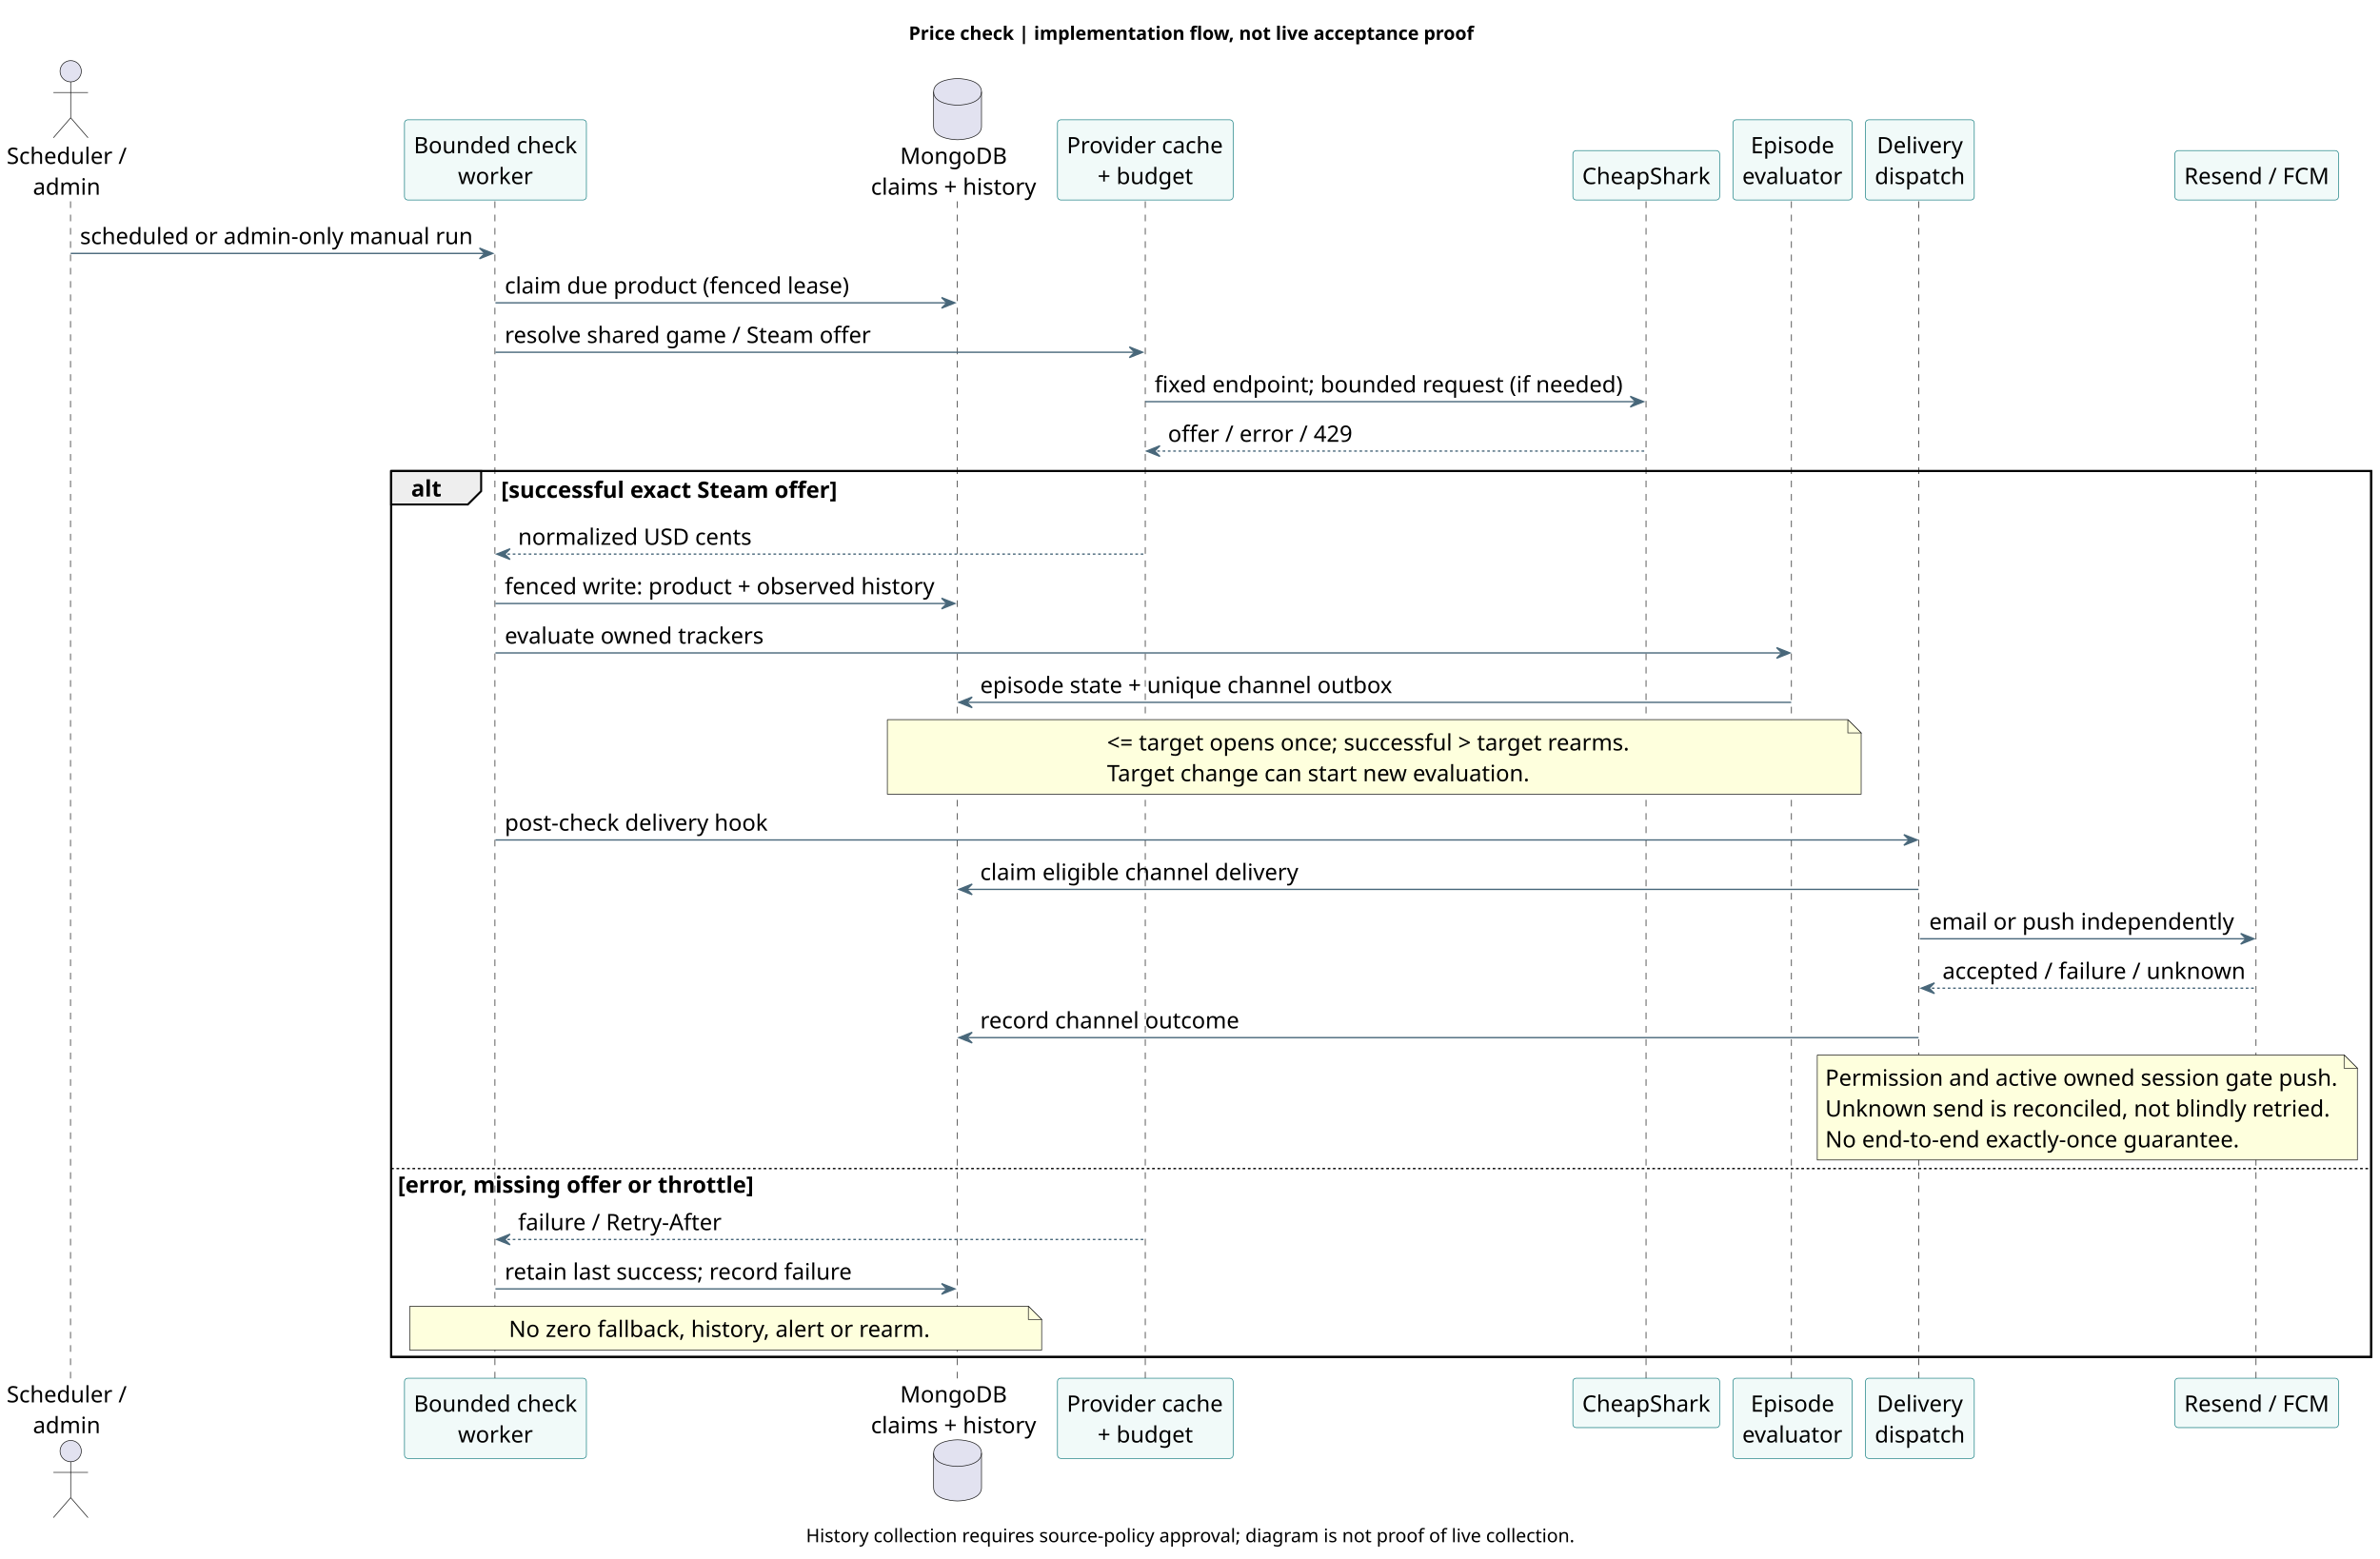
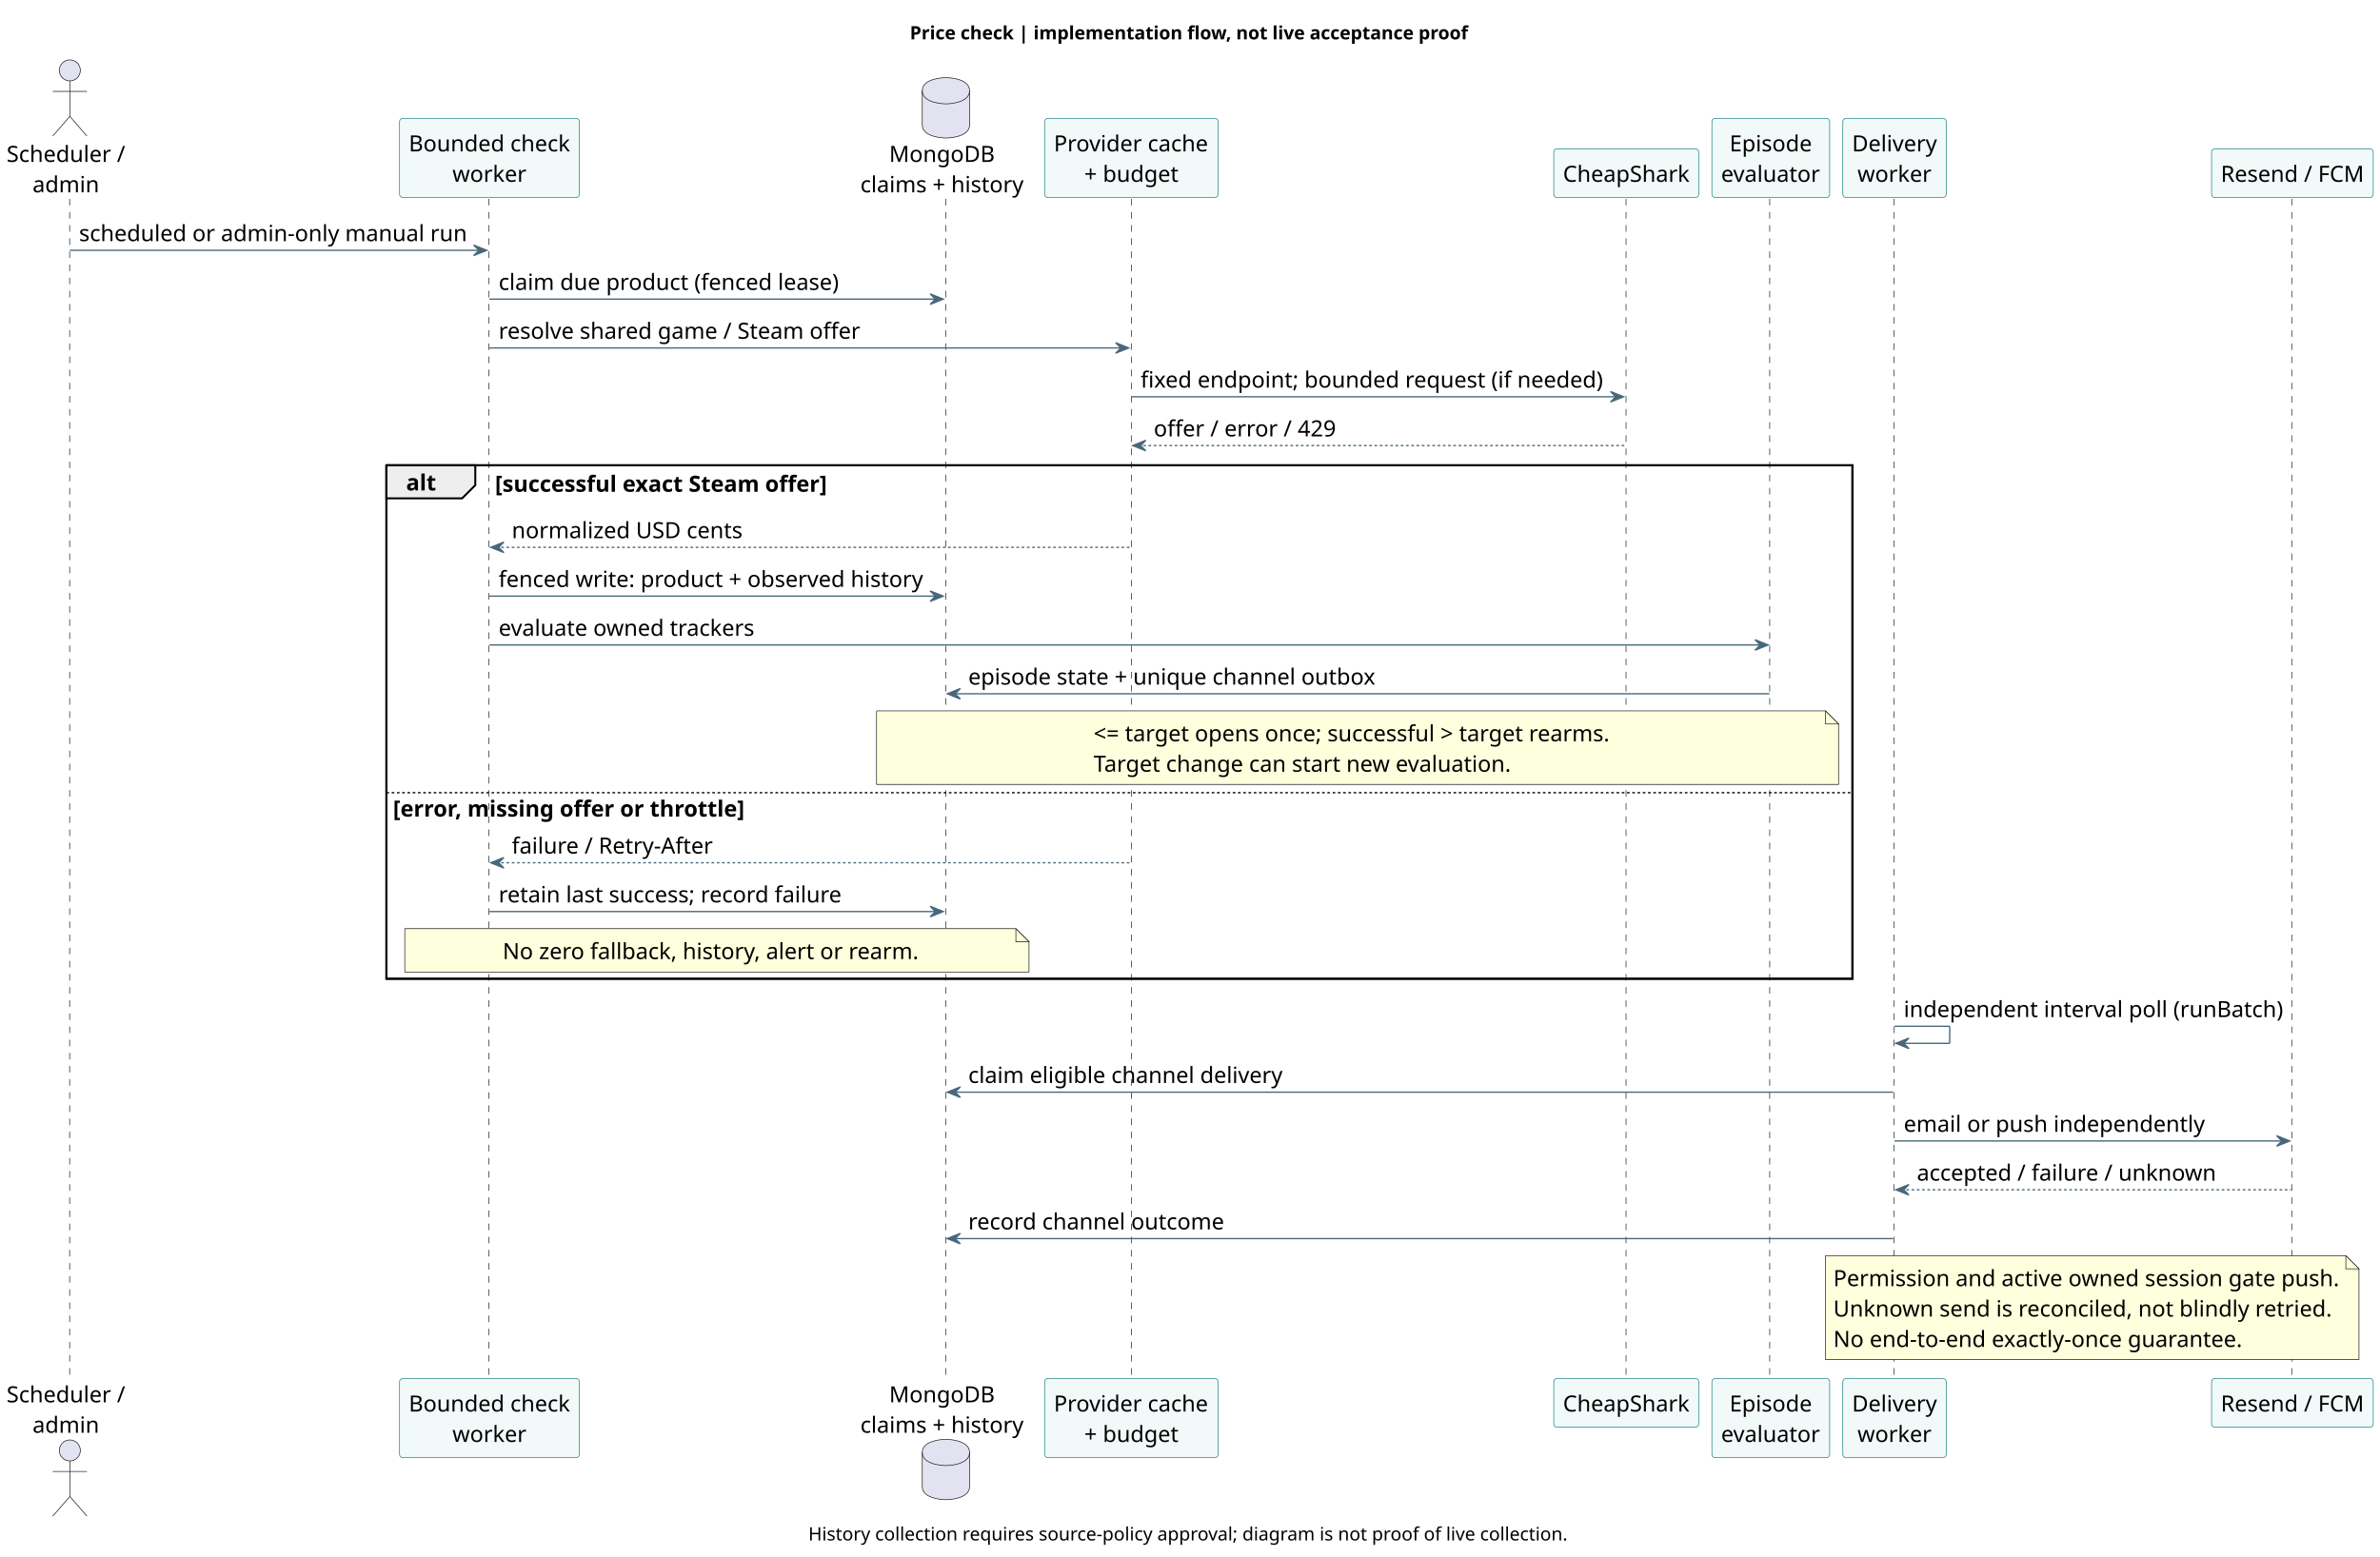
- <svg xmlns="http://www.w3.org/2000/svg" contentStyleType="text/css" data-diagram-type="SEQUENCE" height="1172px" preserveAspectRatio="none" style="width:1789px;height:1172px;background:#FFFFFF;" version="1.1" viewBox="0 0 1789 1172" width="1789px" zoomAndPan="magnify">
+ <svg xmlns="http://www.w3.org/2000/svg" contentStyleType="text/css" data-diagram-type="SEQUENCE" height="1185px" preserveAspectRatio="none" style="width:1811px;height:1185px;background:#FFFFFF;" version="1.1" viewBox="0 0 1811 1185" width="1811px" zoomAndPan="magnify">
  <defs />
  <g>
-     <text fill="#000000" font-family="sans-serif" font-size="14" font-weight="bold" lengthAdjust="spacing" textLength="425.192" x="683.09" y="29.966">Price check | implementation flow, not live acceptance proof</text>
-     <text fill="#000000" font-family="sans-serif" font-size="14" lengthAdjust="spacing" textLength="579.626" x="605.873" y="1159.498">History collection requires source-policy approval; diagram is not proof of live collection.</text>
-     <rect fill="none" height="666.079" style="stroke:#000000;stroke-width:1.5;" width="1488.335" x="294.037" y="354.146" />
+     <text fill="#000000" font-family="sans-serif" font-size="14" font-weight="bold" lengthAdjust="spacing" textLength="425.192" x="692.324" y="29.966">Price check | implementation flow, not live acceptance proof</text>
+     <text fill="#000000" font-family="sans-serif" font-size="14" lengthAdjust="spacing" textLength="579.626" x="615.107" y="1172.498">History collection requires source-policy approval; diagram is not proof of live collection.</text>
+     <rect fill="none" height="390.847" style="stroke:#000000;stroke-width:1.5;" width="1115.536" x="294.037" y="354.146" />
    <g class="participant-lifeline" data-entity-uid="part1" data-qualified-name="Trigger" id="part1-lifeline">
      <g>
-         <rect fill="#000000" fill-opacity="0" height="885.849" width="8" x="49.143" y="151.376" />
-         <line style="stroke:#181818;stroke-width:0.5;stroke-dasharray:5,5;" x1="53" x2="53" y1="151.376" y2="1037.225" />
+         <rect fill="#000000" fill-opacity="0" height="898.849" width="8" x="49.143" y="151.376" />
+         <line style="stroke:#181818;stroke-width:0.5;stroke-dasharray:5,5;" x1="53" x2="53" y1="151.376" y2="1050.225" />
      </g>
    </g>
    <g class="participant-lifeline" data-entity-uid="part2" data-qualified-name="Worker" id="part2-lifeline">
      <g>
-         <rect fill="#000000" fill-opacity="0" height="885.849" width="8" x="368.416" y="151.376" />
-         <line style="stroke:#181818;stroke-width:0.5;stroke-dasharray:5,5;" x1="372.037" x2="372.037" y1="151.376" y2="1037.225" />
+         <rect fill="#000000" fill-opacity="0" height="898.849" width="8" x="368.416" y="151.376" />
+         <line style="stroke:#181818;stroke-width:0.5;stroke-dasharray:5,5;" x1="372.037" x2="372.037" y1="151.376" y2="1050.225" />
      </g>
    </g>
    <g class="participant-lifeline" data-entity-uid="part3" data-qualified-name="DB" id="part3-lifeline">
      <g>
-         <rect fill="#000000" fill-opacity="0" height="885.849" width="8" x="715.772" y="151.376" />
-         <line style="stroke:#181818;stroke-width:0.5;stroke-dasharray:5,5;" x1="719.663" x2="719.663" y1="151.376" y2="1037.225" />
+         <rect fill="#000000" fill-opacity="0" height="898.849" width="8" x="715.772" y="151.376" />
+         <line style="stroke:#181818;stroke-width:0.5;stroke-dasharray:5,5;" x1="719.663" x2="719.663" y1="151.376" y2="1050.225" />
      </g>
    </g>
    <g class="participant-lifeline" data-entity-uid="part4" data-qualified-name="Cache" id="part4-lifeline">
      <g>
-         <rect fill="#000000" fill-opacity="0" height="885.849" width="8" x="856.905" y="151.376" />
-         <line style="stroke:#181818;stroke-width:0.5;stroke-dasharray:5,5;" x1="860.881" x2="860.881" y1="151.376" y2="1037.225" />
+         <rect fill="#000000" fill-opacity="0" height="898.849" width="8" x="856.905" y="151.376" />
+         <line style="stroke:#181818;stroke-width:0.5;stroke-dasharray:5,5;" x1="860.881" x2="860.881" y1="151.376" y2="1050.225" />
      </g>
    </g>
    <g class="participant-lifeline" data-entity-uid="part5" data-qualified-name="CS" id="part5-lifeline">
      <g>
-         <rect fill="#000000" fill-opacity="0" height="885.849" width="8" x="1233.45" y="151.376" />
-         <line style="stroke:#181818;stroke-width:0.5;stroke-dasharray:5,5;" x1="1237.298" x2="1237.298" y1="151.376" y2="1037.225" />
+         <rect fill="#000000" fill-opacity="0" height="898.849" width="8" x="1233.45" y="151.376" />
+         <line style="stroke:#181818;stroke-width:0.5;stroke-dasharray:5,5;" x1="1237.298" x2="1237.298" y1="151.376" y2="1050.225" />
      </g>
    </g>
    <g class="participant-lifeline" data-entity-uid="part6" data-qualified-name="Eval" id="part6-lifeline">
      <g>
-         <rect fill="#000000" fill-opacity="0" height="885.849" width="8" x="1343.419" y="151.376" />
-         <line style="stroke:#181818;stroke-width:0.5;stroke-dasharray:5,5;" x1="1346.603" x2="1346.603" y1="151.376" y2="1037.225" />
+         <rect fill="#000000" fill-opacity="0" height="898.849" width="8" x="1343.419" y="151.376" />
+         <line style="stroke:#181818;stroke-width:0.5;stroke-dasharray:5,5;" x1="1346.603" x2="1346.603" y1="151.376" y2="1050.225" />
      </g>
    </g>
    <g class="participant-lifeline" data-entity-uid="part7" data-qualified-name="Dispatch" id="part7-lifeline">
      <g>
-         <rect fill="#000000" fill-opacity="0" height="885.849" width="8" x="1439.125" y="151.376" />
-         <line style="stroke:#181818;stroke-width:0.5;stroke-dasharray:5,5;" x1="1442.235" x2="1442.235" y1="151.376" y2="1037.225" />
+         <rect fill="#000000" fill-opacity="0" height="898.849" width="8" x="1437.578" y="151.376" />
+         <line style="stroke:#181818;stroke-width:0.5;stroke-dasharray:5,5;" x1="1441.235" x2="1441.235" y1="151.376" y2="1050.225" />
      </g>
    </g>
    <g class="participant-lifeline" data-entity-uid="part8" data-qualified-name="External" id="part8-lifeline">
      <g>
-         <rect fill="#000000" fill-opacity="0" height="885.849" width="8" x="1692.318" y="151.376" />
-         <line style="stroke:#181818;stroke-width:0.5;stroke-dasharray:5,5;" x1="1695.816" x2="1695.816" y1="151.376" y2="1037.225" />
+         <rect fill="#000000" fill-opacity="0" height="898.849" width="8" x="1740.339" y="151.376" />
+         <line style="stroke:#181818;stroke-width:0.5;stroke-dasharray:5,5;" x1="1743.837" x2="1743.837" y1="151.376" y2="1050.225" />
      </g>
    </g>
    <g class="participant participant-head" data-entity-uid="part1" data-qualified-name="Trigger" id="part1-head">
      <text fill="#000000" font-family="sans-serif" font-size="17" lengthAdjust="spacing" textLength="90.287" x="5" y="123.241">Scheduler /</text>
      <text fill="#000000" font-family="sans-serif" font-size="17" lengthAdjust="spacing" textLength="50.779" x="24.754" y="146.395">admin</text>
      <ellipse cx="53.143" cy="53.568" fill="#E2E2F0" rx="8" ry="8" style="stroke:#181818;stroke-width:0.5;" />
      <path d="M53.143,61.568 L53.143,88.568 M40.143,69.568 L66.143,69.568 M53.143,88.568 L40.143,103.568 M53.143,88.568 L66.143,103.568" fill="none" style="stroke:#181818;stroke-width:0.5;" />
    </g>
    <g class="participant participant-tail" data-entity-uid="part1" data-qualified-name="Trigger" id="part1-tail">
-       <text fill="#000000" font-family="sans-serif" font-size="17" lengthAdjust="spacing" textLength="90.287" x="5" y="1054.397">Scheduler /</text>
-       <text fill="#000000" font-family="sans-serif" font-size="17" lengthAdjust="spacing" textLength="50.779" x="24.754" y="1077.551">admin</text>
-       <ellipse cx="53.143" cy="1091.032" fill="#E2E2F0" rx="8" ry="8" style="stroke:#181818;stroke-width:0.5;" />
-       <path d="M53.143,1099.032 L53.143,1126.032 M40.143,1107.032 L66.143,1107.032 M53.143,1126.032 L40.143,1141.032 M53.143,1126.032 L66.143,1141.032" fill="none" style="stroke:#181818;stroke-width:0.5;" />
+       <text fill="#000000" font-family="sans-serif" font-size="17" lengthAdjust="spacing" textLength="90.287" x="5" y="1067.397">Scheduler /</text>
+       <text fill="#000000" font-family="sans-serif" font-size="17" lengthAdjust="spacing" textLength="50.779" x="24.754" y="1090.551">admin</text>
+       <ellipse cx="53.143" cy="1104.032" fill="#E2E2F0" rx="8" ry="8" style="stroke:#181818;stroke-width:0.5;" />
+       <path d="M53.143,1112.032 L53.143,1139.032 M40.143,1120.032 L66.143,1120.032 M53.143,1139.032 L40.143,1154.032 M53.143,1139.032 L66.143,1154.032" fill="none" style="stroke:#181818;stroke-width:0.5;" />
    </g>
    <g class="participant participant-head" data-entity-uid="part2" data-qualified-name="Worker" id="part2-head">
      <rect fill="#F1FAF9" height="60.308" rx="2.5" ry="2.5" style="stroke:#147D80;stroke-width:0.5;" width="136.757" x="304.037" y="90.068" />
      <text fill="#000000" font-family="sans-serif" font-size="17" lengthAdjust="spacing" textLength="122.757" x="311.037" y="115.241">Bounded check</text>
      <text fill="#000000" font-family="sans-serif" font-size="17" lengthAdjust="spacing" textLength="56.355" x="344.238" y="138.395">worker</text>
    </g>
    <g class="participant participant-tail" data-entity-uid="part2" data-qualified-name="Worker" id="part2-tail">
-       <rect fill="#F1FAF9" height="60.308" rx="2.5" ry="2.5" style="stroke:#147D80;stroke-width:0.5;" width="136.757" x="304.037" y="1036.225" />
-       <text fill="#000000" font-family="sans-serif" font-size="17" lengthAdjust="spacing" textLength="122.757" x="311.037" y="1061.397">Bounded check</text>
-       <text fill="#000000" font-family="sans-serif" font-size="17" lengthAdjust="spacing" textLength="56.355" x="344.238" y="1084.551">worker</text>
+       <rect fill="#F1FAF9" height="60.308" rx="2.5" ry="2.5" style="stroke:#147D80;stroke-width:0.5;" width="136.757" x="304.037" y="1049.225" />
+       <text fill="#000000" font-family="sans-serif" font-size="17" lengthAdjust="spacing" textLength="122.757" x="311.037" y="1074.397">Bounded check</text>
+       <text fill="#000000" font-family="sans-serif" font-size="17" lengthAdjust="spacing" textLength="56.355" x="344.238" y="1097.551">worker</text>
    </g>
    <g class="participant participant-head" data-entity-uid="part3" data-qualified-name="DB" id="part3-head">
      <text fill="#000000" font-family="sans-serif" font-size="17" lengthAdjust="spacing" textLength="80.41" x="676.567" y="123.241">MongoDB</text>
      <text fill="#000000" font-family="sans-serif" font-size="17" lengthAdjust="spacing" textLength="124.219" x="654.663" y="146.395">claims + history</text>
      <path d="M701.772,69.068 C701.772,59.068 719.772,59.068 719.772,59.068 C719.772,59.068 737.772,59.068 737.772,69.068 L737.772,95.068 C737.772,105.068 719.772,105.068 719.772,105.068 C719.772,105.068 701.772,105.068 701.772,95.068 L701.772,69.068" fill="#E2E2F0" style="stroke:#181818;stroke-width:0.5;" />
      <path d="M701.772,69.068 C701.772,79.068 719.772,79.068 719.772,79.068 C719.772,79.068 737.772,79.068 737.772,69.068" fill="none" style="stroke:#181818;stroke-width:0.5;" />
    </g>
    <g class="participant participant-tail" data-entity-uid="part3" data-qualified-name="DB" id="part3-tail">
-       <text fill="#000000" font-family="sans-serif" font-size="17" lengthAdjust="spacing" textLength="80.41" x="676.567" y="1054.397">MongoDB</text>
-       <text fill="#000000" font-family="sans-serif" font-size="17" lengthAdjust="spacing" textLength="124.219" x="654.663" y="1077.551">claims + history</text>
-       <path d="M701.772,1092.532 C701.772,1082.532 719.772,1082.532 719.772,1082.532 C719.772,1082.532 737.772,1082.532 737.772,1092.532 L737.772,1118.532 C737.772,1128.532 719.772,1128.532 719.772,1128.532 C719.772,1128.532 701.772,1128.532 701.772,1118.532 L701.772,1092.532" fill="#E2E2F0" style="stroke:#181818;stroke-width:0.5;" />
-       <path d="M701.772,1092.532 C701.772,1102.532 719.772,1102.532 719.772,1102.532 C719.772,1102.532 737.772,1102.532 737.772,1092.532" fill="none" style="stroke:#181818;stroke-width:0.5;" />
+       <text fill="#000000" font-family="sans-serif" font-size="17" lengthAdjust="spacing" textLength="80.41" x="676.567" y="1067.397">MongoDB</text>
+       <text fill="#000000" font-family="sans-serif" font-size="17" lengthAdjust="spacing" textLength="124.219" x="654.663" y="1090.551">claims + history</text>
+       <path d="M701.772,1105.532 C701.772,1095.532 719.772,1095.532 719.772,1095.532 C719.772,1095.532 737.772,1095.532 737.772,1105.532 L737.772,1131.532 C737.772,1141.532 719.772,1141.532 719.772,1141.532 C719.772,1141.532 701.772,1141.532 701.772,1131.532 L701.772,1105.532" fill="#E2E2F0" style="stroke:#181818;stroke-width:0.5;" />
+       <path d="M701.772,1105.532 C701.772,1115.532 719.772,1115.532 719.772,1115.532 C719.772,1115.532 737.772,1115.532 737.772,1105.532" fill="none" style="stroke:#181818;stroke-width:0.5;" />
    </g>
    <g class="participant participant-head" data-entity-uid="part4" data-qualified-name="Cache" id="part4-head">
      <rect fill="#F1FAF9" height="60.308" rx="2.5" ry="2.5" style="stroke:#147D80;stroke-width:0.5;" width="132.048" x="794.881" y="90.068" />
      <text fill="#000000" font-family="sans-serif" font-size="17" lengthAdjust="spacing" textLength="118.048" x="801.881" y="115.241">Provider cache</text>
      <text fill="#000000" font-family="sans-serif" font-size="17" lengthAdjust="spacing" textLength="71.74" x="825.035" y="138.395">+ budget</text>
    </g>
    <g class="participant participant-tail" data-entity-uid="part4" data-qualified-name="Cache" id="part4-tail">
-       <rect fill="#F1FAF9" height="60.308" rx="2.5" ry="2.5" style="stroke:#147D80;stroke-width:0.5;" width="132.048" x="794.881" y="1036.225" />
-       <text fill="#000000" font-family="sans-serif" font-size="17" lengthAdjust="spacing" textLength="118.048" x="801.881" y="1061.397">Provider cache</text>
-       <text fill="#000000" font-family="sans-serif" font-size="17" lengthAdjust="spacing" textLength="71.74" x="825.035" y="1084.551">+ budget</text>
+       <rect fill="#F1FAF9" height="60.308" rx="2.5" ry="2.5" style="stroke:#147D80;stroke-width:0.5;" width="132.048" x="794.881" y="1049.225" />
+       <text fill="#000000" font-family="sans-serif" font-size="17" lengthAdjust="spacing" textLength="118.048" x="801.881" y="1074.397">Provider cache</text>
+       <text fill="#000000" font-family="sans-serif" font-size="17" lengthAdjust="spacing" textLength="71.74" x="825.035" y="1097.551">+ budget</text>
    </g>
    <g class="participant participant-head" data-entity-uid="part5" data-qualified-name="CS" id="part5-head">
      <rect fill="#F1FAF9" height="37.154" rx="2.5" ry="2.5" style="stroke:#147D80;stroke-width:0.5;" width="110.305" x="1182.298" y="113.222" />
      <text fill="#000000" font-family="sans-serif" font-size="17" lengthAdjust="spacing" textLength="96.305" x="1189.298" y="138.395">CheapShark</text>
    </g>
    <g class="participant participant-tail" data-entity-uid="part5" data-qualified-name="CS" id="part5-tail">
-       <rect fill="#F1FAF9" height="37.154" rx="2.5" ry="2.5" style="stroke:#147D80;stroke-width:0.5;" width="110.305" x="1182.298" y="1036.225" />
-       <text fill="#000000" font-family="sans-serif" font-size="17" lengthAdjust="spacing" textLength="96.305" x="1189.298" y="1061.397">CheapShark</text>
+       <rect fill="#F1FAF9" height="37.154" rx="2.5" ry="2.5" style="stroke:#147D80;stroke-width:0.5;" width="110.305" x="1182.298" y="1049.225" />
+       <text fill="#000000" font-family="sans-serif" font-size="17" lengthAdjust="spacing" textLength="96.305" x="1189.298" y="1074.397">CheapShark</text>
    </g>
    <g class="participant participant-head" data-entity-uid="part6" data-qualified-name="Eval" id="part6-head">
      <rect fill="#F1FAF9" height="60.308" rx="2.5" ry="2.5" style="stroke:#147D80;stroke-width:0.5;" width="89.633" x="1302.603" y="90.068" />
      <text fill="#000000" font-family="sans-serif" font-size="17" lengthAdjust="spacing" textLength="62.764" x="1316.037" y="115.241">Episode</text>
      <text fill="#000000" font-family="sans-serif" font-size="17" lengthAdjust="spacing" textLength="75.633" x="1309.603" y="138.395">evaluator</text>
    </g>
    <g class="participant participant-tail" data-entity-uid="part6" data-qualified-name="Eval" id="part6-tail">
-       <rect fill="#F1FAF9" height="60.308" rx="2.5" ry="2.5" style="stroke:#147D80;stroke-width:0.5;" width="89.633" x="1302.603" y="1036.225" />
-       <text fill="#000000" font-family="sans-serif" font-size="17" lengthAdjust="spacing" textLength="62.764" x="1316.037" y="1061.397">Episode</text>
-       <text fill="#000000" font-family="sans-serif" font-size="17" lengthAdjust="spacing" textLength="75.633" x="1309.603" y="1084.551">evaluator</text>
+       <rect fill="#F1FAF9" height="60.308" rx="2.5" ry="2.5" style="stroke:#147D80;stroke-width:0.5;" width="89.633" x="1302.603" y="1049.225" />
+       <text fill="#000000" font-family="sans-serif" font-size="17" lengthAdjust="spacing" textLength="62.764" x="1316.037" y="1074.397">Episode</text>
+       <text fill="#000000" font-family="sans-serif" font-size="17" lengthAdjust="spacing" textLength="75.633" x="1309.603" y="1097.551">evaluator</text>
    </g>
    <g class="participant participant-head" data-entity-uid="part7" data-qualified-name="Dispatch" id="part7-head">
-       <rect fill="#F1FAF9" height="60.308" rx="2.5" ry="2.5" style="stroke:#147D80;stroke-width:0.5;" width="81.779" x="1402.235" y="90.068" />
-       <text fill="#000000" font-family="sans-serif" font-size="17" lengthAdjust="spacing" textLength="64.685" x="1410.782" y="115.241">Delivery</text>
-       <text fill="#000000" font-family="sans-serif" font-size="17" lengthAdjust="spacing" textLength="67.779" x="1409.235" y="138.395">dispatch</text>
+       <rect fill="#F1FAF9" height="60.308" rx="2.5" ry="2.5" style="stroke:#147D80;stroke-width:0.5;" width="78.685" x="1402.235" y="90.068" />
+       <text fill="#000000" font-family="sans-serif" font-size="17" lengthAdjust="spacing" textLength="64.685" x="1409.235" y="115.241">Delivery</text>
+       <text fill="#000000" font-family="sans-serif" font-size="17" lengthAdjust="spacing" textLength="56.355" x="1413.4" y="138.395">worker</text>
    </g>
    <g class="participant participant-tail" data-entity-uid="part7" data-qualified-name="Dispatch" id="part7-tail">
-       <rect fill="#F1FAF9" height="60.308" rx="2.5" ry="2.5" style="stroke:#147D80;stroke-width:0.5;" width="81.779" x="1402.235" y="1036.225" />
-       <text fill="#000000" font-family="sans-serif" font-size="17" lengthAdjust="spacing" textLength="64.685" x="1410.782" y="1061.397">Delivery</text>
-       <text fill="#000000" font-family="sans-serif" font-size="17" lengthAdjust="spacing" textLength="67.779" x="1409.235" y="1084.551">dispatch</text>
+       <rect fill="#F1FAF9" height="60.308" rx="2.5" ry="2.5" style="stroke:#147D80;stroke-width:0.5;" width="78.685" x="1402.235" y="1049.225" />
+       <text fill="#000000" font-family="sans-serif" font-size="17" lengthAdjust="spacing" textLength="64.685" x="1409.235" y="1074.397">Delivery</text>
+       <text fill="#000000" font-family="sans-serif" font-size="17" lengthAdjust="spacing" textLength="56.355" x="1413.4" y="1097.551">worker</text>
    </g>
    <g class="participant participant-head" data-entity-uid="part8" data-qualified-name="External" id="part8-head">
-       <rect fill="#F1FAF9" height="37.154" rx="2.5" ry="2.5" style="stroke:#147D80;stroke-width:0.5;" width="123.004" x="1634.816" y="113.222" />
-       <text fill="#000000" font-family="sans-serif" font-size="17" lengthAdjust="spacing" textLength="109.004" x="1641.816" y="138.395">Resend / FCM</text>
+       <rect fill="#F1FAF9" height="37.154" rx="2.5" ry="2.5" style="stroke:#147D80;stroke-width:0.5;" width="123.004" x="1682.837" y="113.222" />
+       <text fill="#000000" font-family="sans-serif" font-size="17" lengthAdjust="spacing" textLength="109.004" x="1689.837" y="138.395">Resend / FCM</text>
    </g>
    <g class="participant participant-tail" data-entity-uid="part8" data-qualified-name="External" id="part8-tail">
-       <rect fill="#F1FAF9" height="37.154" rx="2.5" ry="2.5" style="stroke:#147D80;stroke-width:0.5;" width="123.004" x="1634.816" y="1036.225" />
-       <text fill="#000000" font-family="sans-serif" font-size="17" lengthAdjust="spacing" textLength="109.004" x="1641.816" y="1061.397">Resend / FCM</text>
+       <rect fill="#F1FAF9" height="37.154" rx="2.5" ry="2.5" style="stroke:#147D80;stroke-width:0.5;" width="123.004" x="1682.837" y="1049.225" />
+       <text fill="#000000" font-family="sans-serif" font-size="17" lengthAdjust="spacing" textLength="109.004" x="1689.837" y="1074.397">Resend / FCM</text>
    </g>
    <g class="message" data-entity-1="part1" data-entity-2="part2" id="msg1">
      <polygon fill="#48677A" points="360.416,186.53,370.416,190.53,360.416,194.53,364.416,190.53" style="stroke:#48677A;stroke-width:1;" />
      <line style="stroke:#48677A;stroke-width:1;" x1="53.143" x2="366.416" y1="190.53" y2="190.53" />
      <text fill="#000000" font-family="sans-serif" font-size="17" lengthAdjust="spacing" textLength="295.272" x="60.143" y="183.549">scheduled or admin-only manual run</text>
    </g>
    <g class="message" data-entity-1="part2" data-entity-2="part3" id="msg2">
      <polygon fill="#48677A" points="707.772,223.684,717.772,227.684,707.772,231.684,711.772,227.684" style="stroke:#48677A;stroke-width:1;" />
      <line style="stroke:#48677A;stroke-width:1;" x1="372.416" x2="713.772" y1="227.684" y2="227.684" />
      <text fill="#000000" font-family="sans-serif" font-size="17" lengthAdjust="spacing" textLength="259.198" x="379.416" y="220.703">claim due product (fenced lease)</text>
    </g>
    <g class="message" data-entity-1="part2" data-entity-2="part4" id="msg3">
      <polygon fill="#48677A" points="848.905,260.838,858.905,264.838,848.905,268.838,852.905,264.838" style="stroke:#48677A;stroke-width:1;" />
      <line style="stroke:#48677A;stroke-width:1;" x1="372.416" x2="854.905" y1="264.838" y2="264.838" />
      <text fill="#000000" font-family="sans-serif" font-size="17" lengthAdjust="spacing" textLength="275.875" x="379.416" y="257.857">resolve shared game / Steam offer</text>
    </g>
    <g class="message" data-entity-1="part4" data-entity-2="part5" id="msg4">
      <polygon fill="#48677A" points="1225.45,297.992,1235.45,301.992,1225.45,305.992,1229.45,301.992" style="stroke:#48677A;stroke-width:1;" />
      <line style="stroke:#48677A;stroke-width:1;" x1="860.905" x2="1231.45" y1="301.992" y2="301.992" />
      <text fill="#000000" font-family="sans-serif" font-size="17" lengthAdjust="spacing" textLength="352.545" x="867.905" y="295.011">fixed endpoint; bounded request (if needed)</text>
    </g>
    <g class="message" data-entity-1="part5" data-entity-2="part4" id="msg5">
      <polygon fill="#48677A" points="871.905,335.146,861.905,339.146,871.905,343.146,867.905,339.146" style="stroke:#48677A;stroke-width:1;" />
      <line style="stroke:#48677A;stroke-width:1;stroke-dasharray:2,2;" x1="865.905" x2="1236.45" y1="339.146" y2="339.146" />
      <text fill="#000000" font-family="sans-serif" font-size="17" lengthAdjust="spacing" textLength="139.026" x="877.905" y="332.164">offer / error / 429</text>
    </g>
    <path d="M294.037,354.146 L361.664,354.146 L361.664,369.3 L351.664,379.3 L294.037,379.3 L294.037,354.146" fill="#EEEEEE" style="stroke:#000000;stroke-width:1.5;" />
-     <rect fill="none" height="666.079" style="stroke:#000000;stroke-width:1.5;" width="1488.335" x="294.037" y="354.146" />
+     <rect fill="none" height="390.847" style="stroke:#000000;stroke-width:1.5;" width="1115.536" x="294.037" y="354.146" />
    <text fill="#000000" font-family="sans-serif" font-size="17" font-weight="bold" lengthAdjust="spacing" textLength="22.627" x="309.037" y="373.318">alt</text>
    <text fill="#000000" font-family="sans-serif" font-size="17" font-weight="bold" lengthAdjust="spacing" textLength="253.044" x="376.664" y="374.318">[successful exact Steam offer]</text>
    <g class="message" data-entity-1="part4" data-entity-2="part2" id="msg6">
      <polygon fill="#48677A" points="383.416,412.607,373.416,416.607,383.416,420.607,379.416,416.607" style="stroke:#48677A;stroke-width:1;" />
      <line style="stroke:#48677A;stroke-width:1;stroke-dasharray:2,2;" x1="377.416" x2="859.905" y1="416.607" y2="416.607" />
      <text fill="#000000" font-family="sans-serif" font-size="17" lengthAdjust="spacing" textLength="175.593" x="389.416" y="409.626">normalized USD cents</text>
    </g>
    <g class="message" data-entity-1="part2" data-entity-2="part3" id="msg7">
      <polygon fill="#48677A" points="707.772,449.761,717.772,453.761,707.772,457.761,711.772,453.761" style="stroke:#48677A;stroke-width:1;" />
      <line style="stroke:#48677A;stroke-width:1;" x1="372.416" x2="713.772" y1="453.761" y2="453.761" />
      <text fill="#000000" font-family="sans-serif" font-size="17" lengthAdjust="spacing" textLength="323.356" x="379.416" y="446.78">fenced write: product + observed history</text>
    </g>
    <g class="message" data-entity-1="part2" data-entity-2="part6" id="msg8">
      <polygon fill="#48677A" points="1335.419,486.915,1345.419,490.915,1335.419,494.915,1339.419,490.915" style="stroke:#48677A;stroke-width:1;" />
      <line style="stroke:#48677A;stroke-width:1;" x1="372.416" x2="1341.419" y1="490.915" y2="490.915" />
      <text fill="#000000" font-family="sans-serif" font-size="17" lengthAdjust="spacing" textLength="195.636" x="379.416" y="483.934">evaluate owned trackers</text>
    </g>
    <g class="message" data-entity-1="part6" data-entity-2="part3" id="msg9">
      <polygon fill="#48677A" points="730.772,524.069,720.772,528.069,730.772,532.069,726.772,528.069" style="stroke:#48677A;stroke-width:1;" />
      <line style="stroke:#48677A;stroke-width:1;" x1="724.772" x2="1346.419" y1="528.069" y2="528.069" />
      <text fill="#000000" font-family="sans-serif" font-size="17" lengthAdjust="spacing" textLength="310.062" x="736.772" y="521.088">episode state + unique channel outbox</text>
    </g>
    <path d="M667,541.069 L667,597.069 L1399,597.069 L1399,551.069 L1389,541.069 L667,541.069" fill="#FEFFDD" style="stroke:#181818;stroke-width:0.5;" />
    <path d="M1389,541.069 L1389,551.069 L1399,551.069 L1389,541.069" fill="#FEFFDD" style="stroke:#181818;stroke-width:0.5;" />
    <text fill="#000000" font-family="sans-serif" font-size="17" lengthAdjust="spacing" textLength="393.277" x="832.148" y="564.242">&lt;= target opens once; successful &gt; target rearms.</text>
    <text fill="#000000" font-family="sans-serif" font-size="17" lengthAdjust="spacing" textLength="319.735" x="832.148" y="587.396">Target change can start new evaluation.</text>
-     <g class="message" data-entity-1="part2" data-entity-2="part7" id="msg10">
-       <polygon fill="#48677A" points="1431.125,627.531,1441.125,631.531,1431.125,635.531,1435.125,631.531" style="stroke:#48677A;stroke-width:1;" />
-       <line style="stroke:#48677A;stroke-width:1;" x1="372.416" x2="1437.125" y1="631.531" y2="631.531" />
-       <text fill="#000000" font-family="sans-serif" font-size="17" lengthAdjust="spacing" textLength="197.709" x="379.416" y="624.55">post-check delivery hook</text>
-     </g>
-     <g class="message" data-entity-1="part7" data-entity-2="part3" id="msg11">
-       <polygon fill="#48677A" points="730.772,664.685,720.772,668.685,730.772,672.685,726.772,668.685" style="stroke:#48677A;stroke-width:1;" />
-       <line style="stroke:#48677A;stroke-width:1;" x1="724.772" x2="1442.125" y1="668.685" y2="668.685" />
-       <text fill="#000000" font-family="sans-serif" font-size="17" lengthAdjust="spacing" textLength="239.172" x="736.772" y="661.704">claim eligible channel delivery</text>
-     </g>
-     <g class="message" data-entity-1="part7" data-entity-2="part8" id="msg12">
-       <polygon fill="#48677A" points="1684.318,701.839,1694.318,705.839,1684.318,709.839,1688.318,705.839" style="stroke:#48677A;stroke-width:1;" />
-       <line style="stroke:#48677A;stroke-width:1;" x1="1443.125" x2="1690.318" y1="705.839" y2="705.839" />
-       <text fill="#000000" font-family="sans-serif" font-size="17" lengthAdjust="spacing" textLength="229.193" x="1450.125" y="698.858">email or push independently</text>
-     </g>
-     <g class="message" data-entity-1="part8" data-entity-2="part7" id="msg13">
-       <polygon fill="#48677A" points="1454.125,738.993,1444.125,742.993,1454.125,746.993,1450.125,742.993" style="stroke:#48677A;stroke-width:1;" />
-       <line style="stroke:#48677A;stroke-width:1;stroke-dasharray:2,2;" x1="1448.125" x2="1695.318" y1="742.993" y2="742.993" />
-       <text fill="#000000" font-family="sans-serif" font-size="17" lengthAdjust="spacing" textLength="228.429" x="1460.125" y="736.012">accepted / failure / unknown</text>
-     </g>
-     <g class="message" data-entity-1="part7" data-entity-2="part3" id="msg14">
-       <polygon fill="#48677A" points="730.772,776.147,720.772,780.147,730.772,784.147,726.772,780.147" style="stroke:#48677A;stroke-width:1;" />
-       <line style="stroke:#48677A;stroke-width:1;" x1="724.772" x2="1442.125" y1="780.147" y2="780.147" />
-       <text fill="#000000" font-family="sans-serif" font-size="17" lengthAdjust="spacing" textLength="195.415" x="736.772" y="773.166">record channel outcome</text>
-     </g>
-     <path d="M1366,793.147 L1366,872.147 L1772,872.147 L1772,803.147 L1762,793.147 L1366,793.147" fill="#FEFFDD" style="stroke:#181818;stroke-width:0.5;" />
-     <path d="M1762,793.147 L1762,803.147 L1772,803.147 L1762,793.147" fill="#FEFFDD" style="stroke:#181818;stroke-width:0.5;" />
-     <text fill="#000000" font-family="sans-serif" font-size="17" lengthAdjust="spacing" textLength="385.372" x="1372" y="816.32">Permission and active owned session gate push.</text>
-     <text fill="#000000" font-family="sans-serif" font-size="17" lengthAdjust="spacing" textLength="380.425" x="1372" y="839.474">Unknown send is reconciled, not blindly retried.</text>
-     <text fill="#000000" font-family="sans-serif" font-size="17" lengthAdjust="spacing" textLength="311.847" x="1372" y="862.628">No end-to-end exactly-once guarantee.</text>
-     <line style="stroke:#000000;stroke-width:1;stroke-dasharray:2,2;" x1="294.037" x2="1782.372" y1="878.609" y2="878.609" />
-     <text fill="#000000" font-family="sans-serif" font-size="17" font-weight="bold" lengthAdjust="spacing" textLength="269.33" x="299.037" y="896.782">[error, missing offer or throttle]</text>
-     <g class="message" data-entity-1="part4" data-entity-2="part2" id="msg15">
-       <polygon fill="#48677A" points="383.416,927.917,373.416,931.917,383.416,935.917,379.416,931.917" style="stroke:#48677A;stroke-width:1;" />
-       <line style="stroke:#48677A;stroke-width:1;stroke-dasharray:2,2;" x1="377.416" x2="859.905" y1="931.917" y2="931.917" />
-       <text fill="#000000" font-family="sans-serif" font-size="17" lengthAdjust="spacing" textLength="153.357" x="389.416" y="924.936">failure / Retry-After</text>
-     </g>
-     <g class="message" data-entity-1="part2" data-entity-2="part3" id="msg16">
-       <polygon fill="#48677A" points="707.772,965.071,717.772,969.071,707.772,973.071,711.772,969.071" style="stroke:#48677A;stroke-width:1;" />
-       <line style="stroke:#48677A;stroke-width:1;" x1="372.416" x2="713.772" y1="969.071" y2="969.071" />
-       <text fill="#000000" font-family="sans-serif" font-size="17" lengthAdjust="spacing" textLength="262.258" x="379.416" y="962.09">retain last success; record failure</text>
-     </g>
-     <path d="M308,982.071 L308,1015.071 L783,1015.071 L783,992.071 L773,982.071 L308,982.071" fill="#FEFFDD" style="stroke:#181818;stroke-width:0.5;" />
-     <path d="M773,982.071 L773,992.071 L783,992.071 L773,982.071" fill="#FEFFDD" style="stroke:#181818;stroke-width:0.5;" />
-     <text fill="#000000" font-family="sans-serif" font-size="17" lengthAdjust="spacing" textLength="317.848" x="382.498" y="1005.244">No zero fallback, history, alert or rearm.</text>
+     <line style="stroke:#000000;stroke-width:1;stroke-dasharray:2,2;" x1="294.037" x2="1409.573" y1="603.377" y2="603.377" />
+     <text fill="#000000" font-family="sans-serif" font-size="17" font-weight="bold" lengthAdjust="spacing" textLength="269.33" x="299.037" y="621.55">[error, missing offer or throttle]</text>
+     <g class="message" data-entity-1="part4" data-entity-2="part2" id="msg10">
+       <polygon fill="#48677A" points="383.416,652.685,373.416,656.685,383.416,660.685,379.416,656.685" style="stroke:#48677A;stroke-width:1;" />
+       <line style="stroke:#48677A;stroke-width:1;stroke-dasharray:2,2;" x1="377.416" x2="859.905" y1="656.685" y2="656.685" />
+       <text fill="#000000" font-family="sans-serif" font-size="17" lengthAdjust="spacing" textLength="153.357" x="389.416" y="649.704">failure / Retry-After</text>
+     </g>
+     <g class="message" data-entity-1="part2" data-entity-2="part3" id="msg11">
+       <polygon fill="#48677A" points="707.772,689.839,717.772,693.839,707.772,697.839,711.772,693.839" style="stroke:#48677A;stroke-width:1;" />
+       <line style="stroke:#48677A;stroke-width:1;" x1="372.416" x2="713.772" y1="693.839" y2="693.839" />
+       <text fill="#000000" font-family="sans-serif" font-size="17" lengthAdjust="spacing" textLength="262.258" x="379.416" y="686.858">retain last success; record failure</text>
+     </g>
+     <path d="M308,706.839 L308,739.839 L783,739.839 L783,716.839 L773,706.839 L308,706.839" fill="#FEFFDD" style="stroke:#181818;stroke-width:0.5;" />
+     <path d="M773,706.839 L773,716.839 L783,716.839 L773,706.839" fill="#FEFFDD" style="stroke:#181818;stroke-width:0.5;" />
+     <text fill="#000000" font-family="sans-serif" font-size="17" lengthAdjust="spacing" textLength="317.848" x="382.498" y="730.012">No zero fallback, history, alert or rearm.</text>
+     <g class="message" data-entity-1="part7" data-entity-2="part7" id="msg12">
+       <line style="stroke:#48677A;stroke-width:1;" x1="1441.578" x2="1483.578" y1="781.147" y2="781.147" />
+       <line style="stroke:#48677A;stroke-width:1;" x1="1483.578" x2="1483.578" y1="781.147" y2="794.147" />
+       <line style="stroke:#48677A;stroke-width:1;" x1="1442.578" x2="1483.578" y1="794.147" y2="794.147" />
+       <polygon fill="#48677A" points="1452.578,790.147,1442.578,794.147,1452.578,798.147,1448.578,794.147" style="stroke:#48677A;stroke-width:1;" />
+       <text fill="#000000" font-family="sans-serif" font-size="17" lengthAdjust="spacing" textLength="288.761" x="1448.578" y="774.166">independent interval poll (runBatch)</text>
+     </g>
+     <g class="message" data-entity-1="part7" data-entity-2="part3" id="msg13">
+       <polygon fill="#48677A" points="730.772,827.301,720.772,831.301,730.772,835.301,726.772,831.301" style="stroke:#48677A;stroke-width:1;" />
+       <line style="stroke:#48677A;stroke-width:1;" x1="724.772" x2="1440.578" y1="831.301" y2="831.301" />
+       <text fill="#000000" font-family="sans-serif" font-size="17" lengthAdjust="spacing" textLength="239.172" x="736.772" y="824.32">claim eligible channel delivery</text>
+     </g>
+     <g class="message" data-entity-1="part7" data-entity-2="part8" id="msg14">
+       <polygon fill="#48677A" points="1732.339,864.455,1742.339,868.455,1732.339,872.455,1736.339,868.455" style="stroke:#48677A;stroke-width:1;" />
+       <line style="stroke:#48677A;stroke-width:1;" x1="1441.578" x2="1738.339" y1="868.455" y2="868.455" />
+       <text fill="#000000" font-family="sans-serif" font-size="17" lengthAdjust="spacing" textLength="229.193" x="1448.578" y="861.474">email or push independently</text>
+     </g>
+     <g class="message" data-entity-1="part8" data-entity-2="part7" id="msg15">
+       <polygon fill="#48677A" points="1452.578,901.609,1442.578,905.609,1452.578,909.609,1448.578,905.609" style="stroke:#48677A;stroke-width:1;" />
+       <line style="stroke:#48677A;stroke-width:1;stroke-dasharray:2,2;" x1="1446.578" x2="1743.339" y1="905.609" y2="905.609" />
+       <text fill="#000000" font-family="sans-serif" font-size="17" lengthAdjust="spacing" textLength="228.429" x="1458.578" y="898.628">accepted / failure / unknown</text>
+     </g>
+     <g class="message" data-entity-1="part7" data-entity-2="part3" id="msg16">
+       <polygon fill="#48677A" points="730.772,938.763,720.772,942.763,730.772,946.763,726.772,942.763" style="stroke:#48677A;stroke-width:1;" />
+       <line style="stroke:#48677A;stroke-width:1;" x1="724.772" x2="1440.578" y1="942.763" y2="942.763" />
+       <text fill="#000000" font-family="sans-serif" font-size="17" lengthAdjust="spacing" textLength="195.415" x="736.772" y="935.782">record channel outcome</text>
+     </g>
+     <path d="M1389,955.763 L1389,1034.763 L1795,1034.763 L1795,965.763 L1785,955.763 L1389,955.763" fill="#FEFFDD" style="stroke:#181818;stroke-width:0.5;" />
+     <path d="M1785,955.763 L1785,965.763 L1795,965.763 L1785,955.763" fill="#FEFFDD" style="stroke:#181818;stroke-width:0.5;" />
+     <text fill="#000000" font-family="sans-serif" font-size="17" lengthAdjust="spacing" textLength="385.372" x="1395" y="978.936">Permission and active owned session gate push.</text>
+     <text fill="#000000" font-family="sans-serif" font-size="17" lengthAdjust="spacing" textLength="380.425" x="1395" y="1002.09">Unknown send is reconciled, not blindly retried.</text>
+     <text fill="#000000" font-family="sans-serif" font-size="17" lengthAdjust="spacing" textLength="311.847" x="1395" y="1025.244">No end-to-end exactly-once guarantee.</text>
  </g>
</svg>
